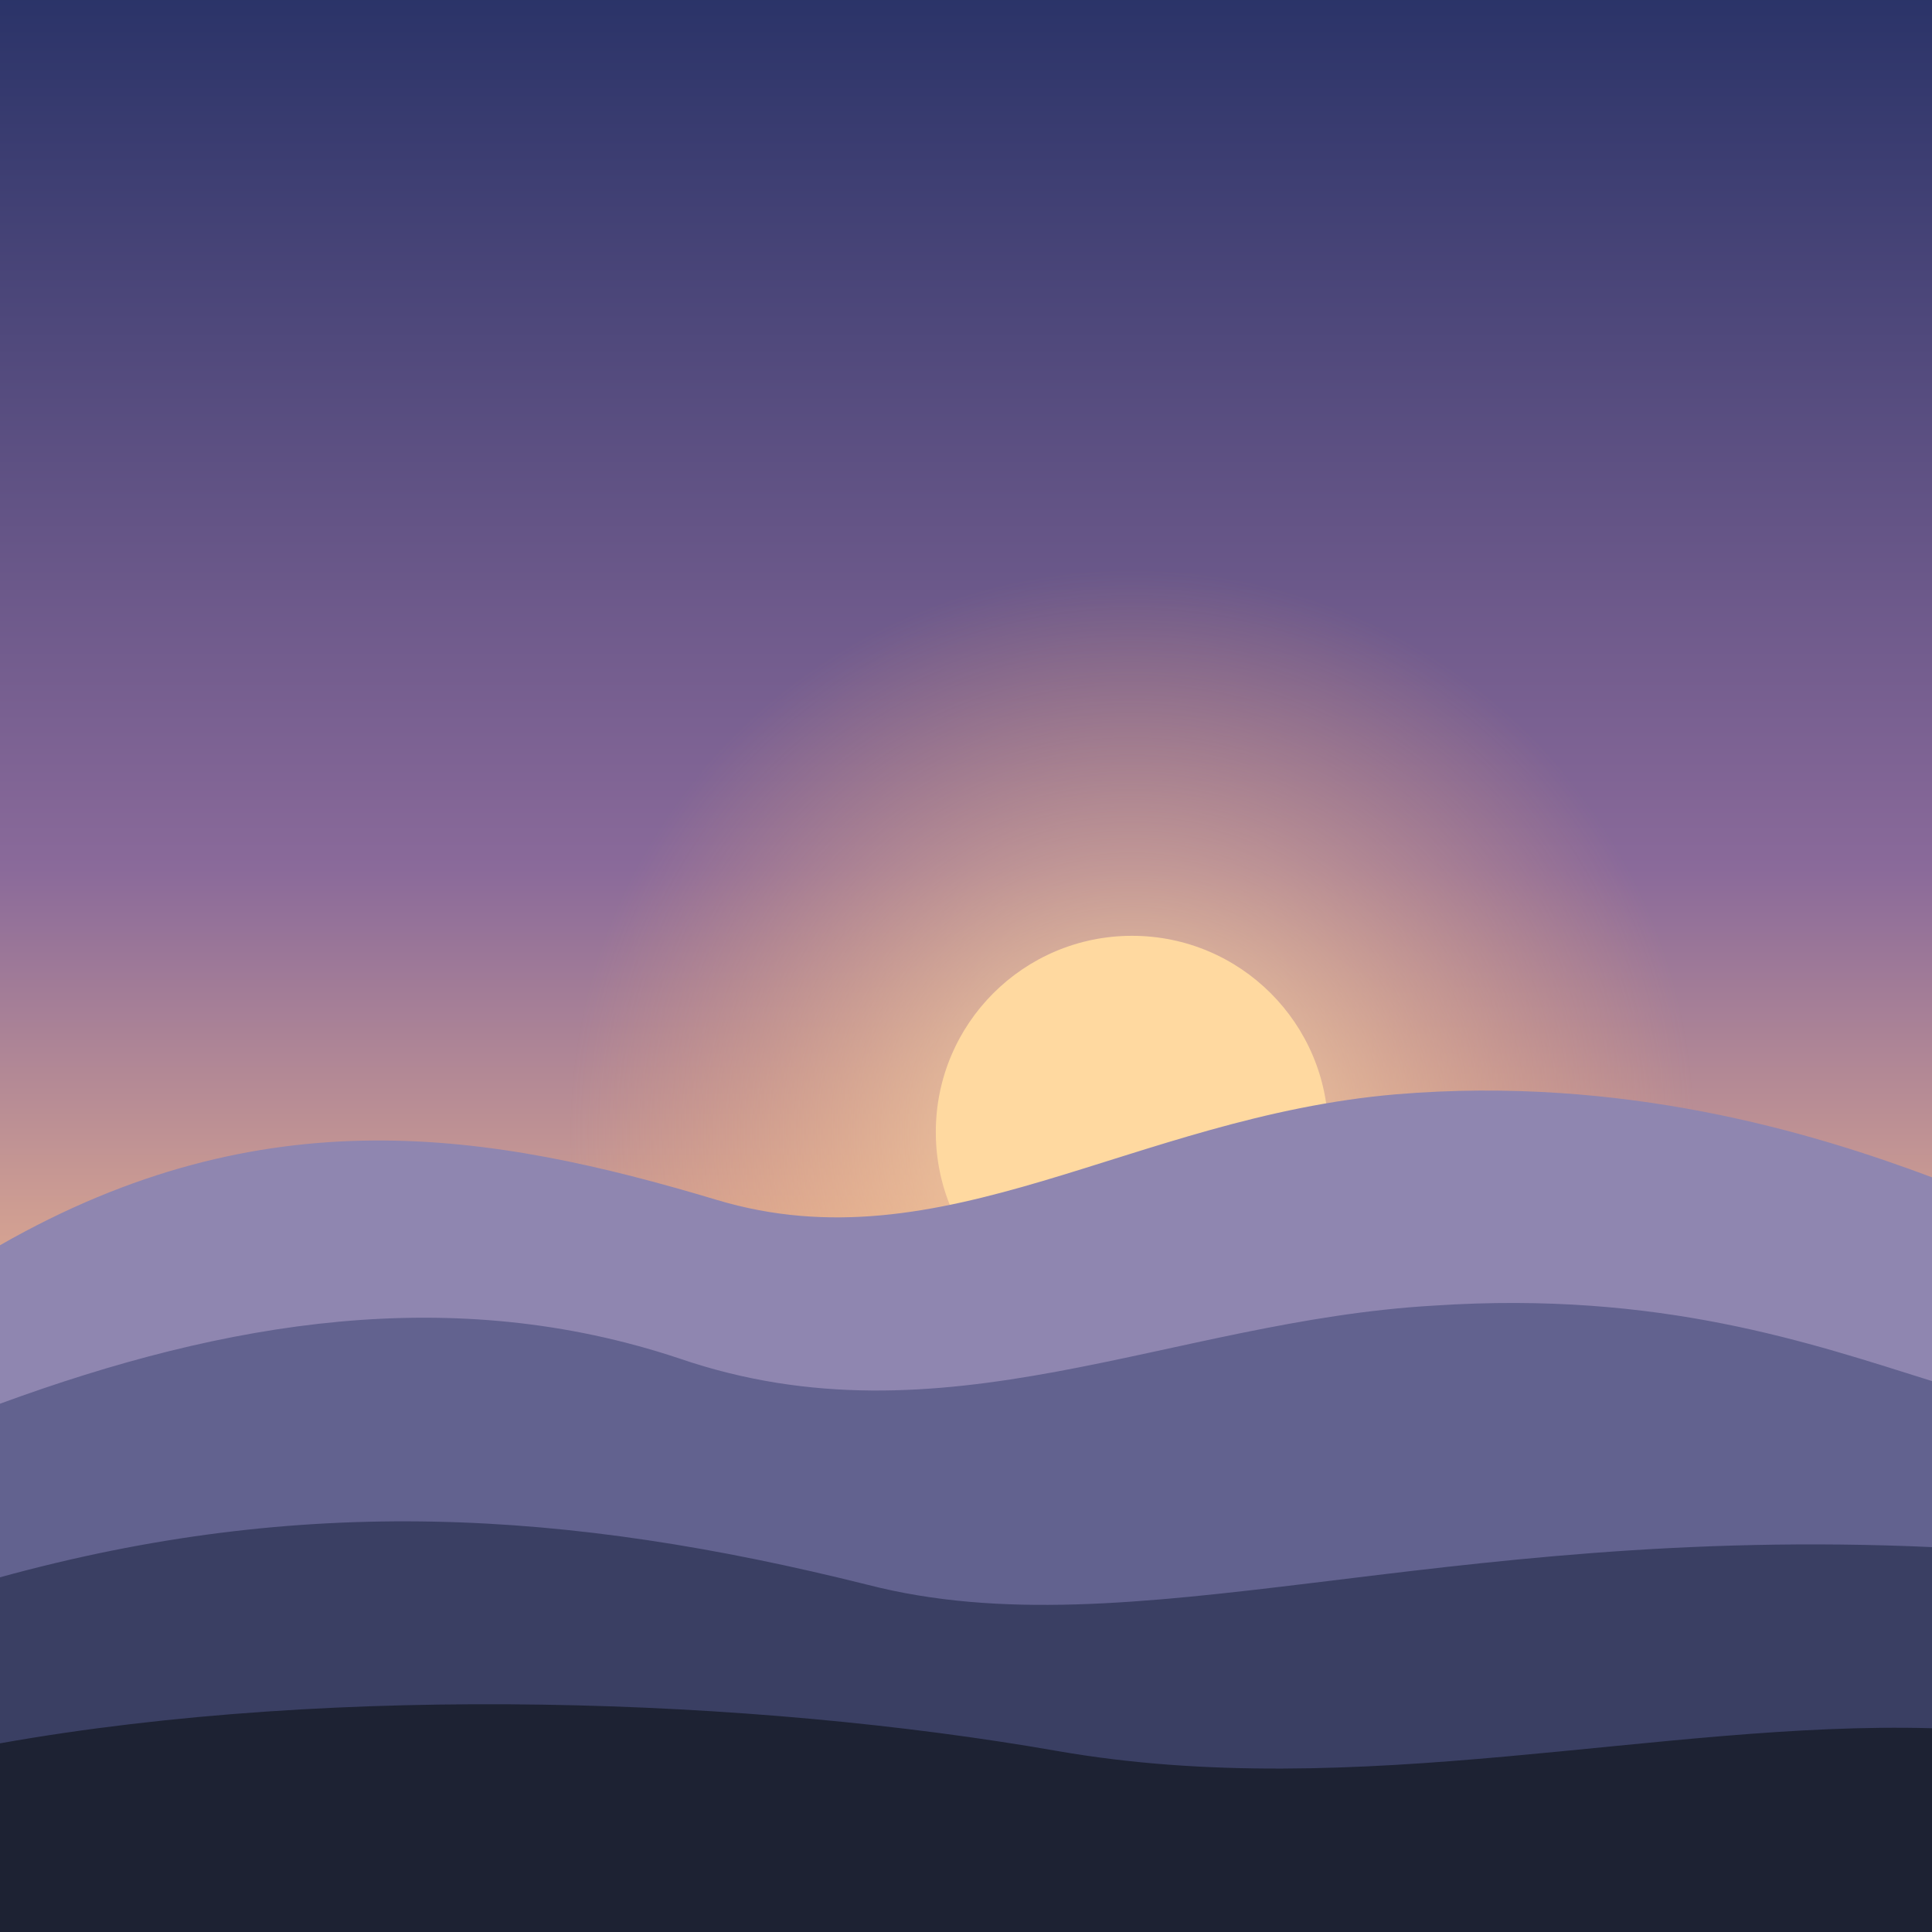
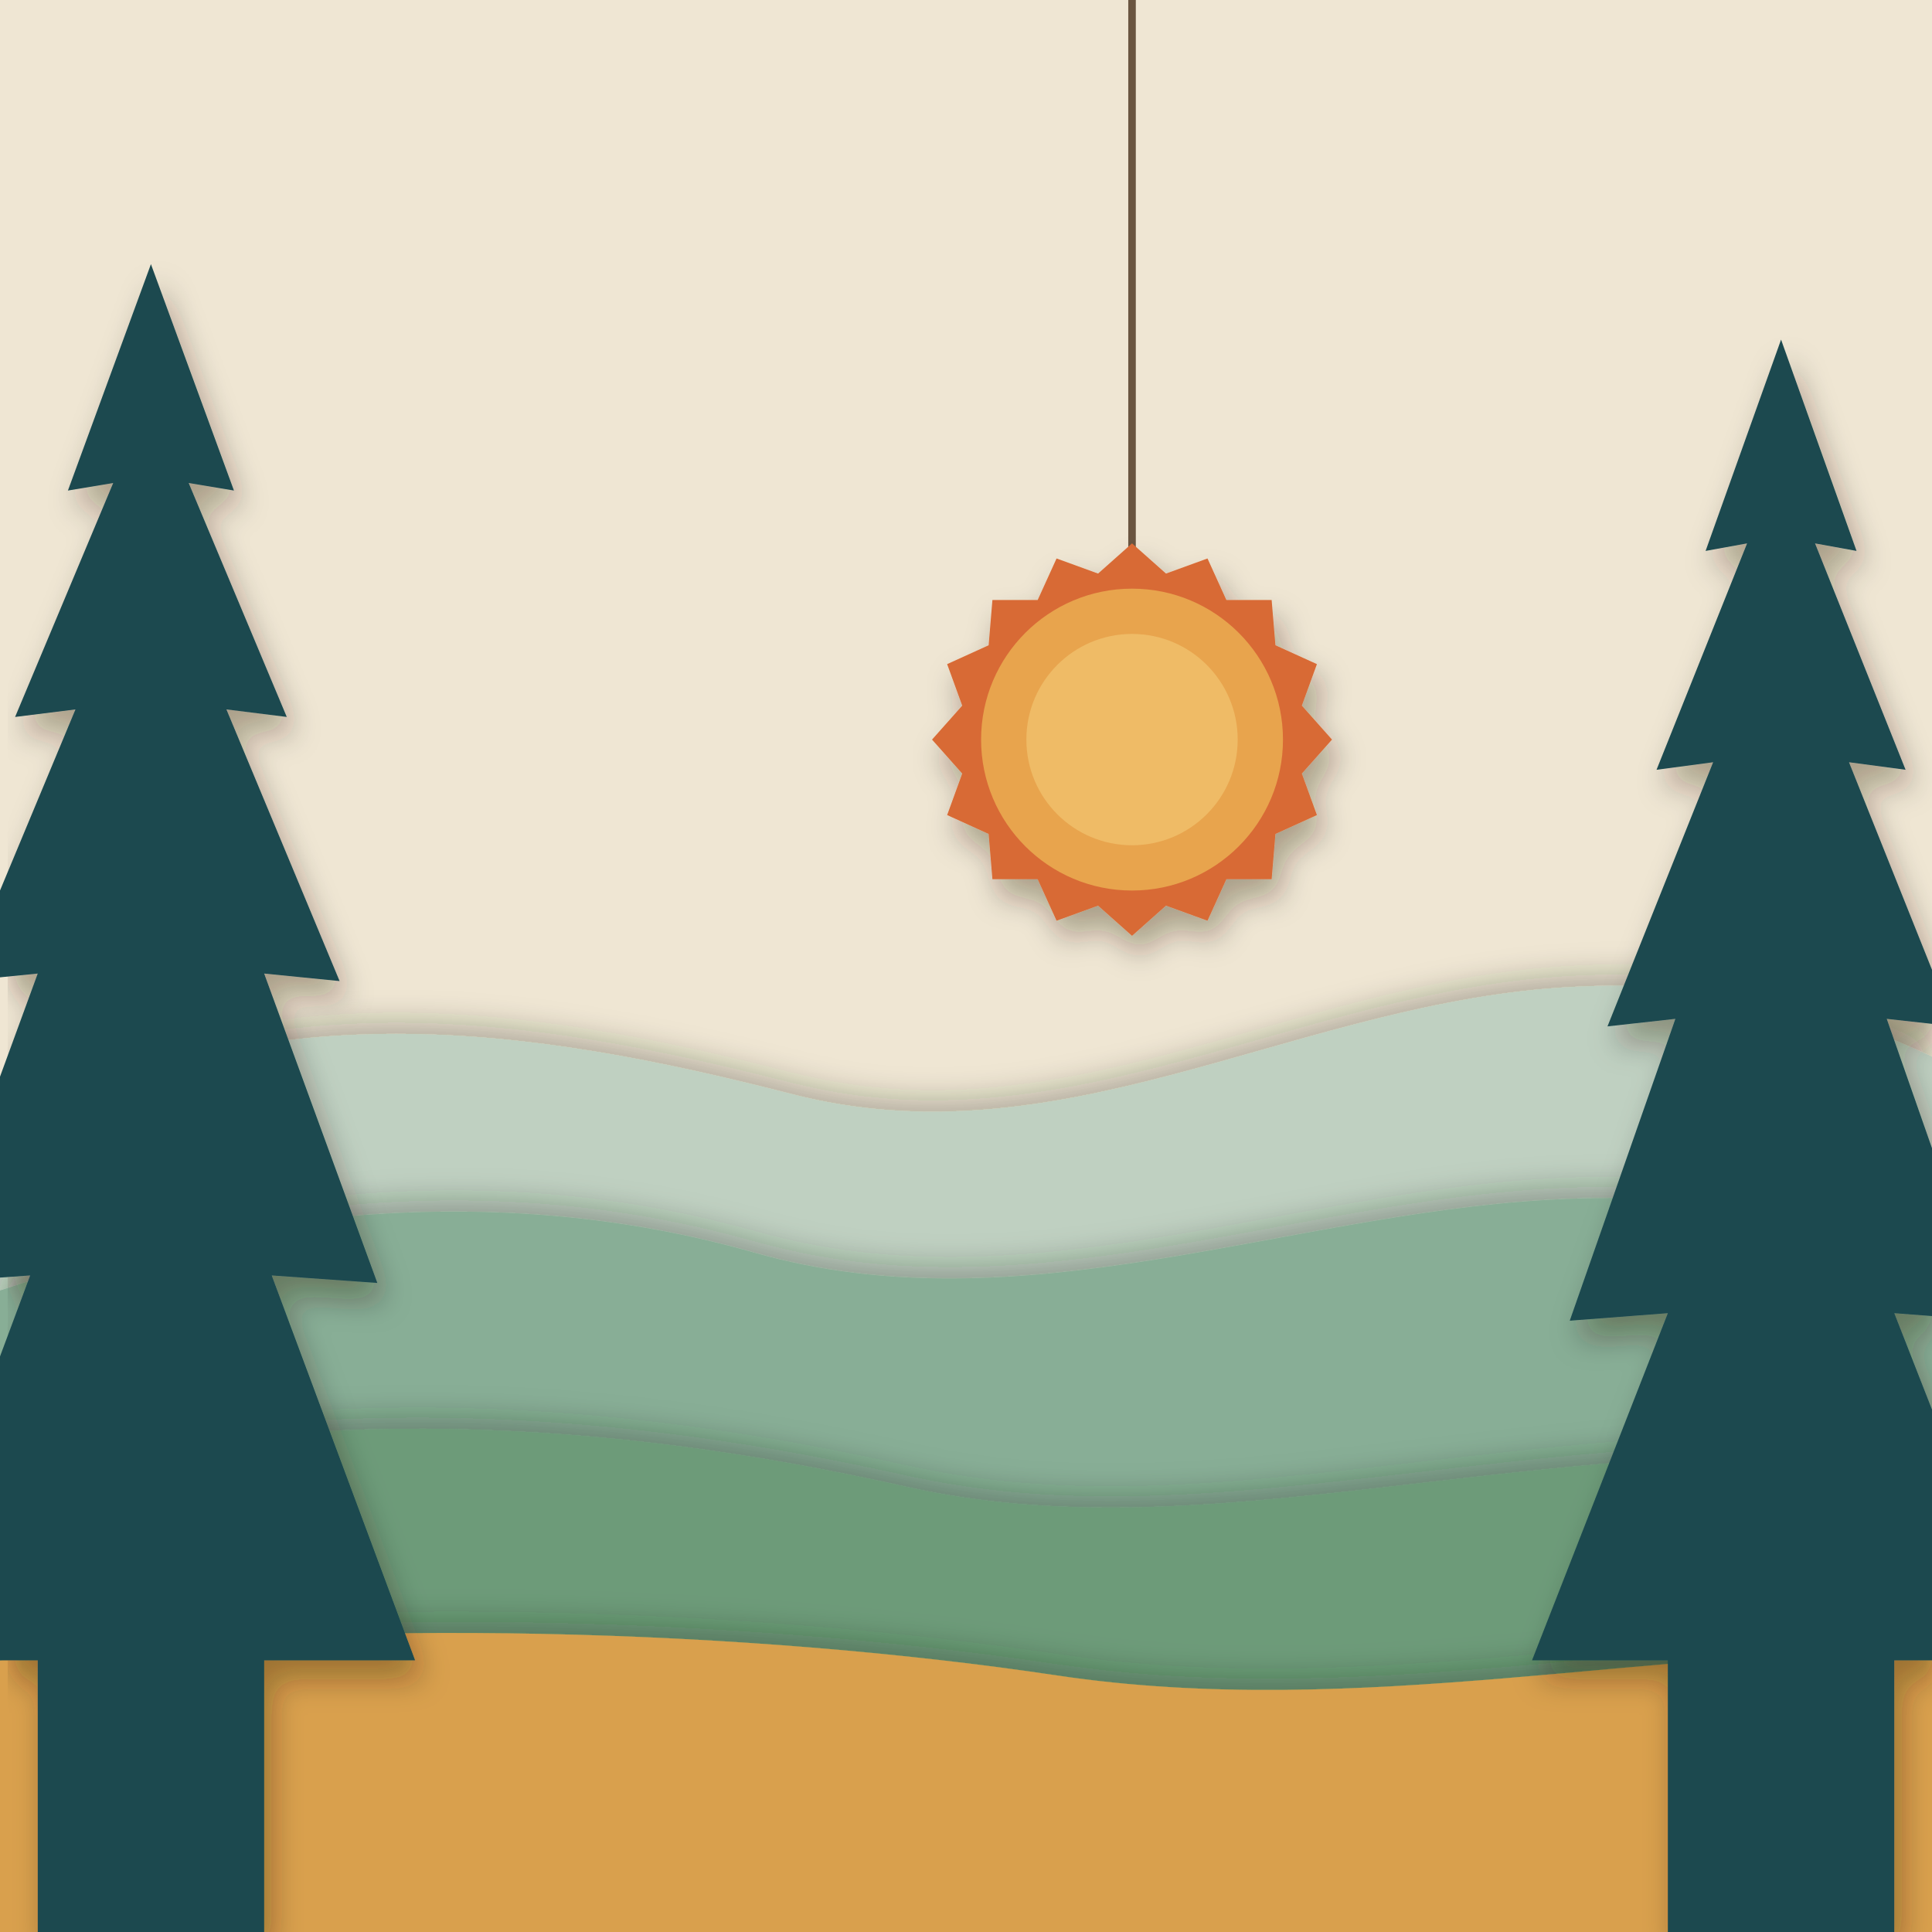
<svg xmlns="http://www.w3.org/2000/svg" viewBox="0 0 512 512">
  <defs>
-     <linearGradient id="s" x1="0" y1="0" x2="0" y2="1">
-       <stop offset="0" stop-color="#2a3368" />
-       <stop offset=".45" stop-color="#8a6a9a" />
-       <stop offset=".72" stop-color="#f2b88e" />
-     </linearGradient>
-     <radialGradient id="g">
-       <stop offset="0" stop-color="#ffe2b0" stop-opacity=".9" />
-       <stop offset="1" stop-color="#ffb070" stop-opacity="0" />
-     </radialGradient>
+     <filter id="s" x="-20%" y="-20%" width="140%" height="140%">
+       <feDropShadow dx="0" dy="-3" stdDeviation="4" flood-color="#1e2e2a" flood-opacity=".3" />
+     </filter>
+     <filter id="d" x="-20%" y="-20%" width="140%" height="140%">
+       <feDropShadow dx="2" dy="5" stdDeviation="4" flood-color="#2a1e10" flood-opacity=".35" />
+     </filter>
  </defs>
-   <rect width="512" height="512" fill="url(#s)" />
-   <circle cx="300" cy="300" r="150" fill="url(#g)" />
-   <circle cx="300" cy="300" r="52" fill="#ffd9a0" />
-   <path d="M0 330 C70 290 130 300 190 318 C250 336 300 296 370 290 C430 285 480 300 512 312 V512 H0 Z" fill="#8f86b0" />
-   <path d="M0 372 C60 350 120 340 180 360 C250 384 310 350 380 346 C440 342 480 356 512 366 V512 H0 Z" fill="#62628f" />
-   <path d="M0 418 C80 396 150 400 230 420 C300 438 380 404 512 410 V512 H0 Z" fill="#3a3f63" />
-   <path d="M0 462 C90 446 200 450 280 464 C360 478 440 456 512 458 V512 H0 Z" fill="#1d2233" />
+   <rect width="512" height="512" fill="#efe6d3" />
+   <line x1="300" y1="0" x2="300" y2="150" stroke="#6a5540" stroke-width="2" />
+   <g filter="url(#d)" transform="translate(300 196)">
+     <path d="M0-58 L9-50 20-54 25-43 37-43 38-31 49-26 45-15 53-6 45 3 49 14 38 19 37 31 25 31 20 42 9 38 0 46 -9 38 -20 42 -25 31 -37 31 -38 19 -49 14 -45 3 -53-6 -45-15 -49-26 -38-31 -37-43 -25-43 -20-54 -9-50Z" fill="#d86a35" transform="translate(0 6)" />
+     <circle r="40" cy="0" fill="#e8a44e" />
+     <circle r="28" cy="0" fill="#efbb66" />
+   </g>
+   <path filter="url(#s)" d="M0 300 C70 262 140 272 210 290 C280 308 340 268 410 262 C460 258 490 270 512 280 V512 H0 Z" fill="#bfd0c1" />
+   <path filter="url(#s)" d="M0 342 C60 322 130 312 200 332 C270 352 340 322 410 318 C460 315 490 326 512 334 V512 H0 Z" fill="#88ae96" />
+   <path filter="url(#s)" d="M0 392 C80 372 160 376 240 394 C320 412 400 380 512 386 V512 H0 Z" fill="#6d9b79" />
+   <path filter="url(#s)" d="M0 440 C90 428 200 432 280 444 C360 456 440 436 512 438 V512 H0 Z" fill="#d9a04d" />
+   <path filter="url(#d)" d="M40 70 L62 130 50 128 76 190 60 188 90 260 70 258 100 340 72 338 110 440 70 440 70 512 10 512 10 440 -30 440 8 338 -20 340 10 258 -10 260 20 188 4 190 30 128 18 130Z" fill="#1f4a4f" />
+   <path filter="url(#d)" d="M472 90 L492 146 481 144 505 204 490 202 518 272 500 270 528 350 502 348 538 440 502 440 502 512 442 512 442 440 406 440 442 348 416 350 444 270 426 272 454 202 439 204 463 144 452 146Z" fill="#1f4a4f" />
</svg>
